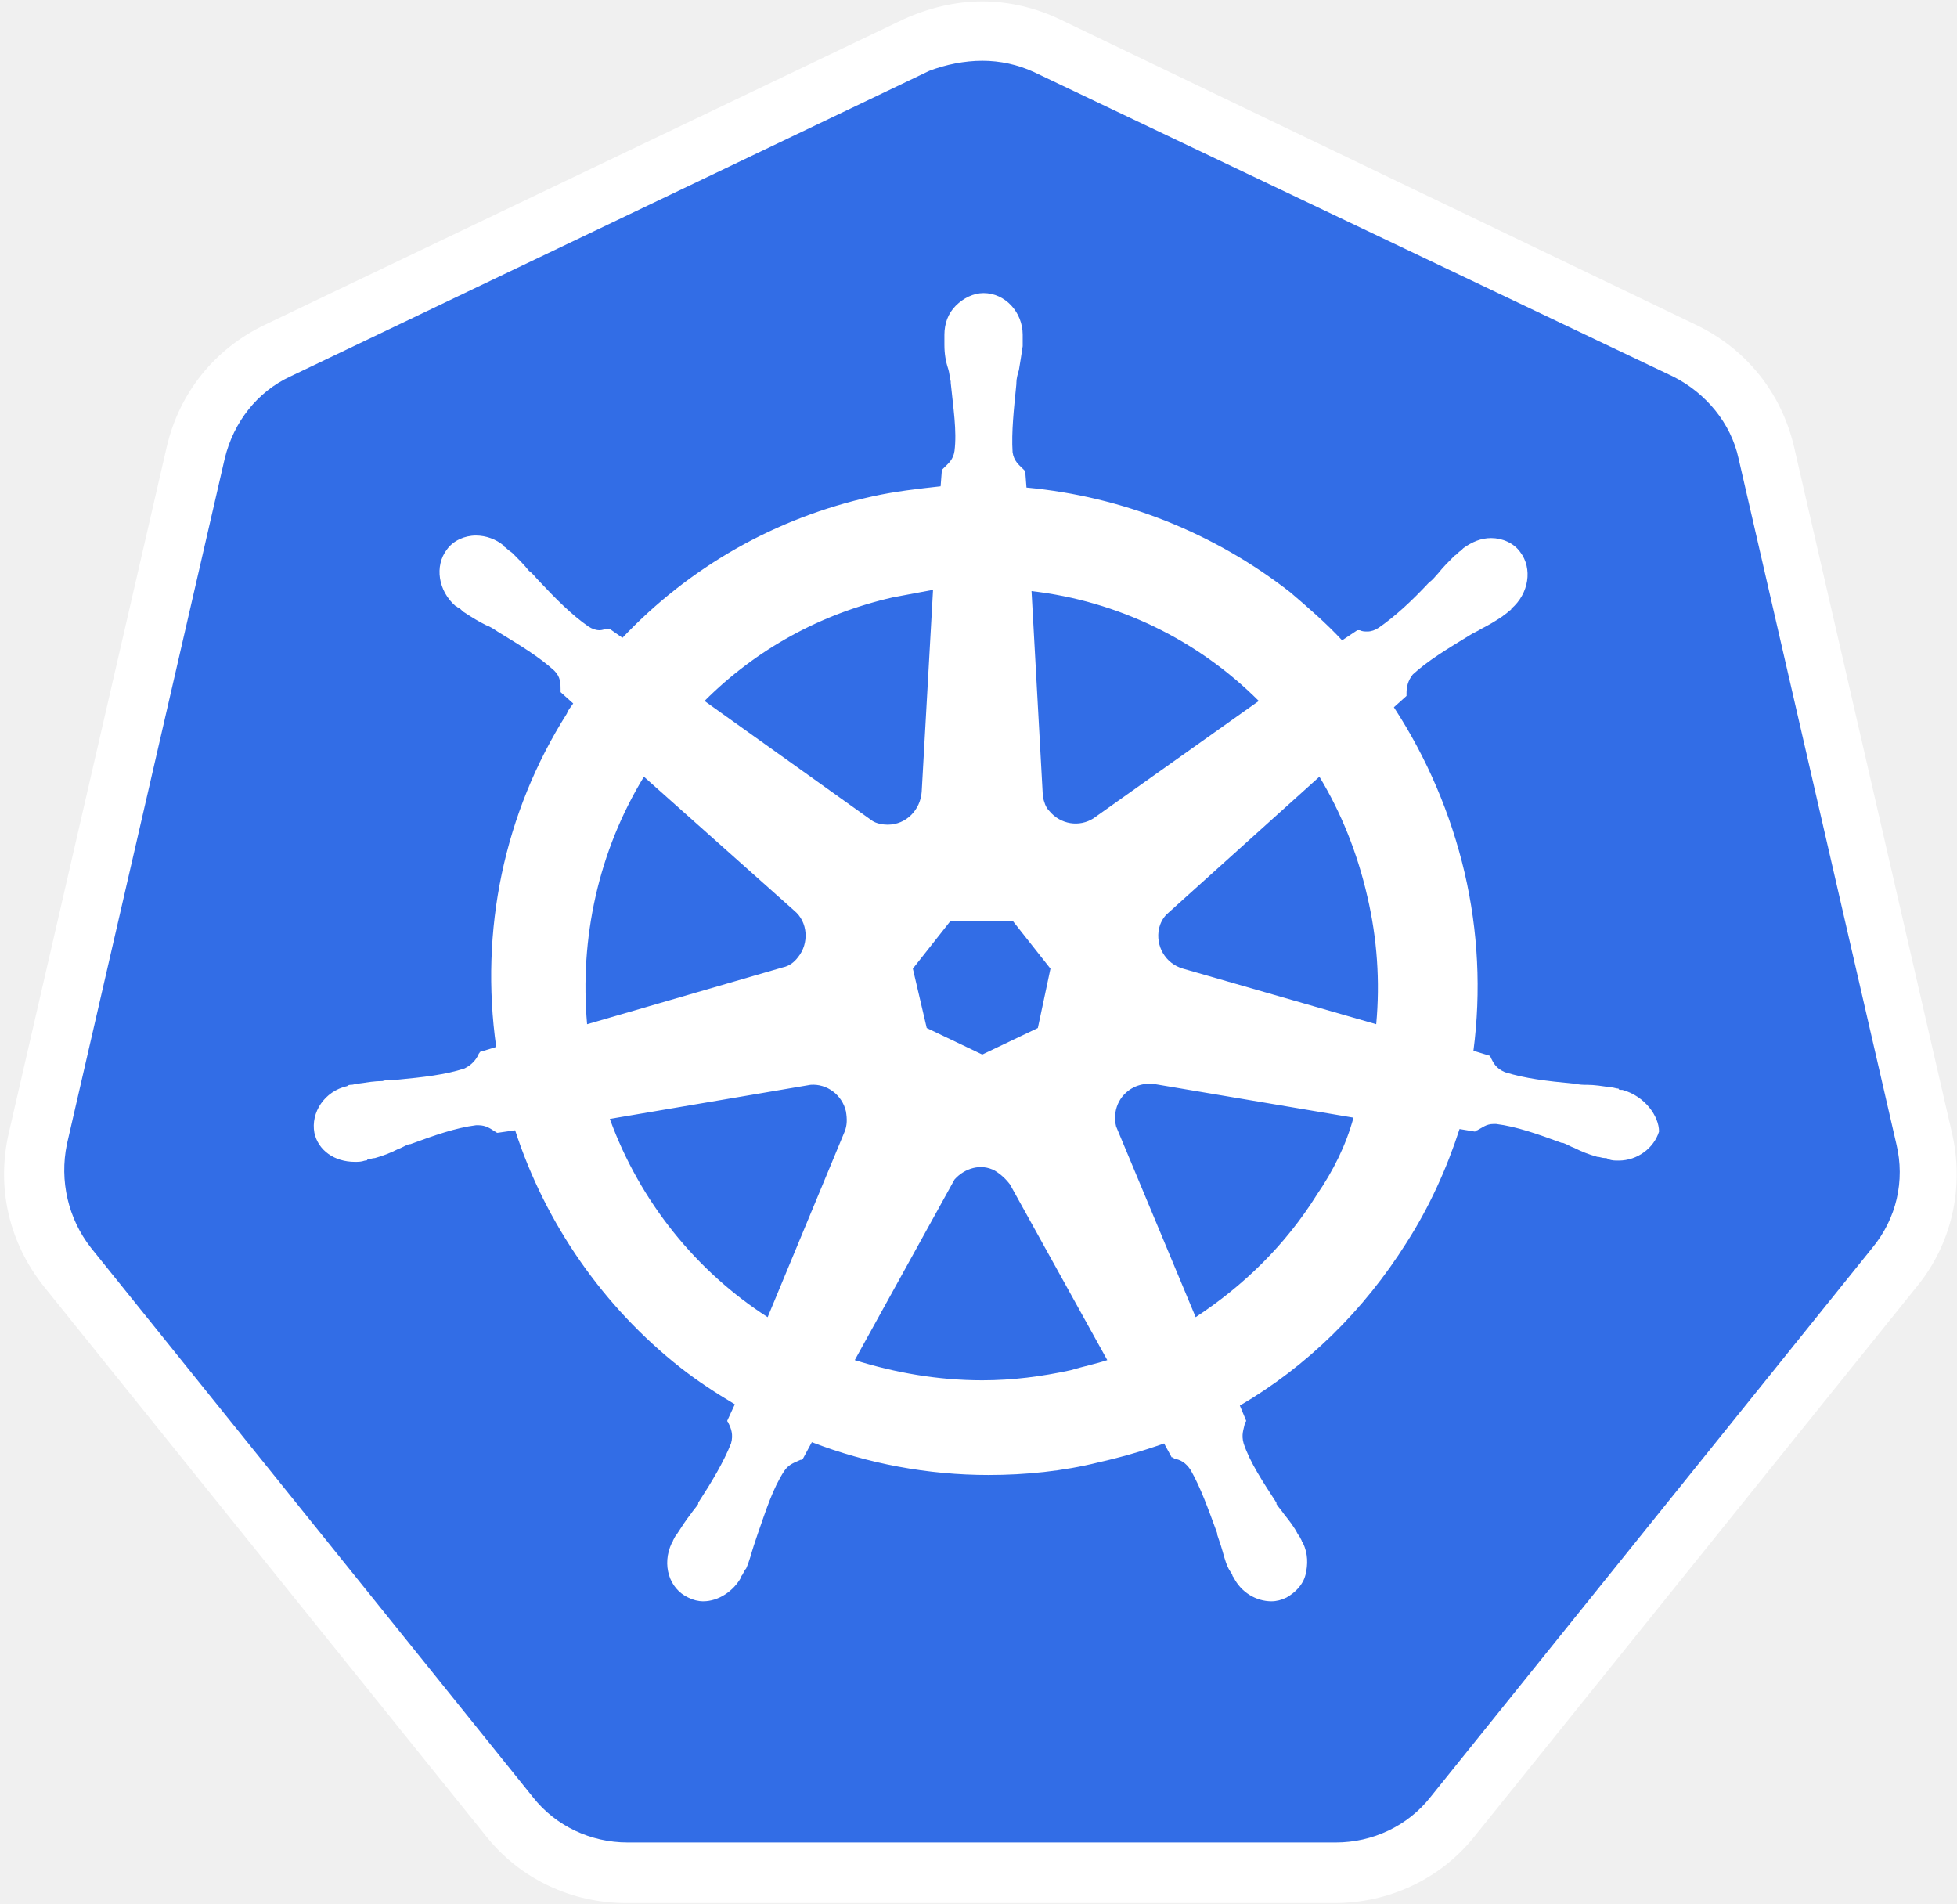
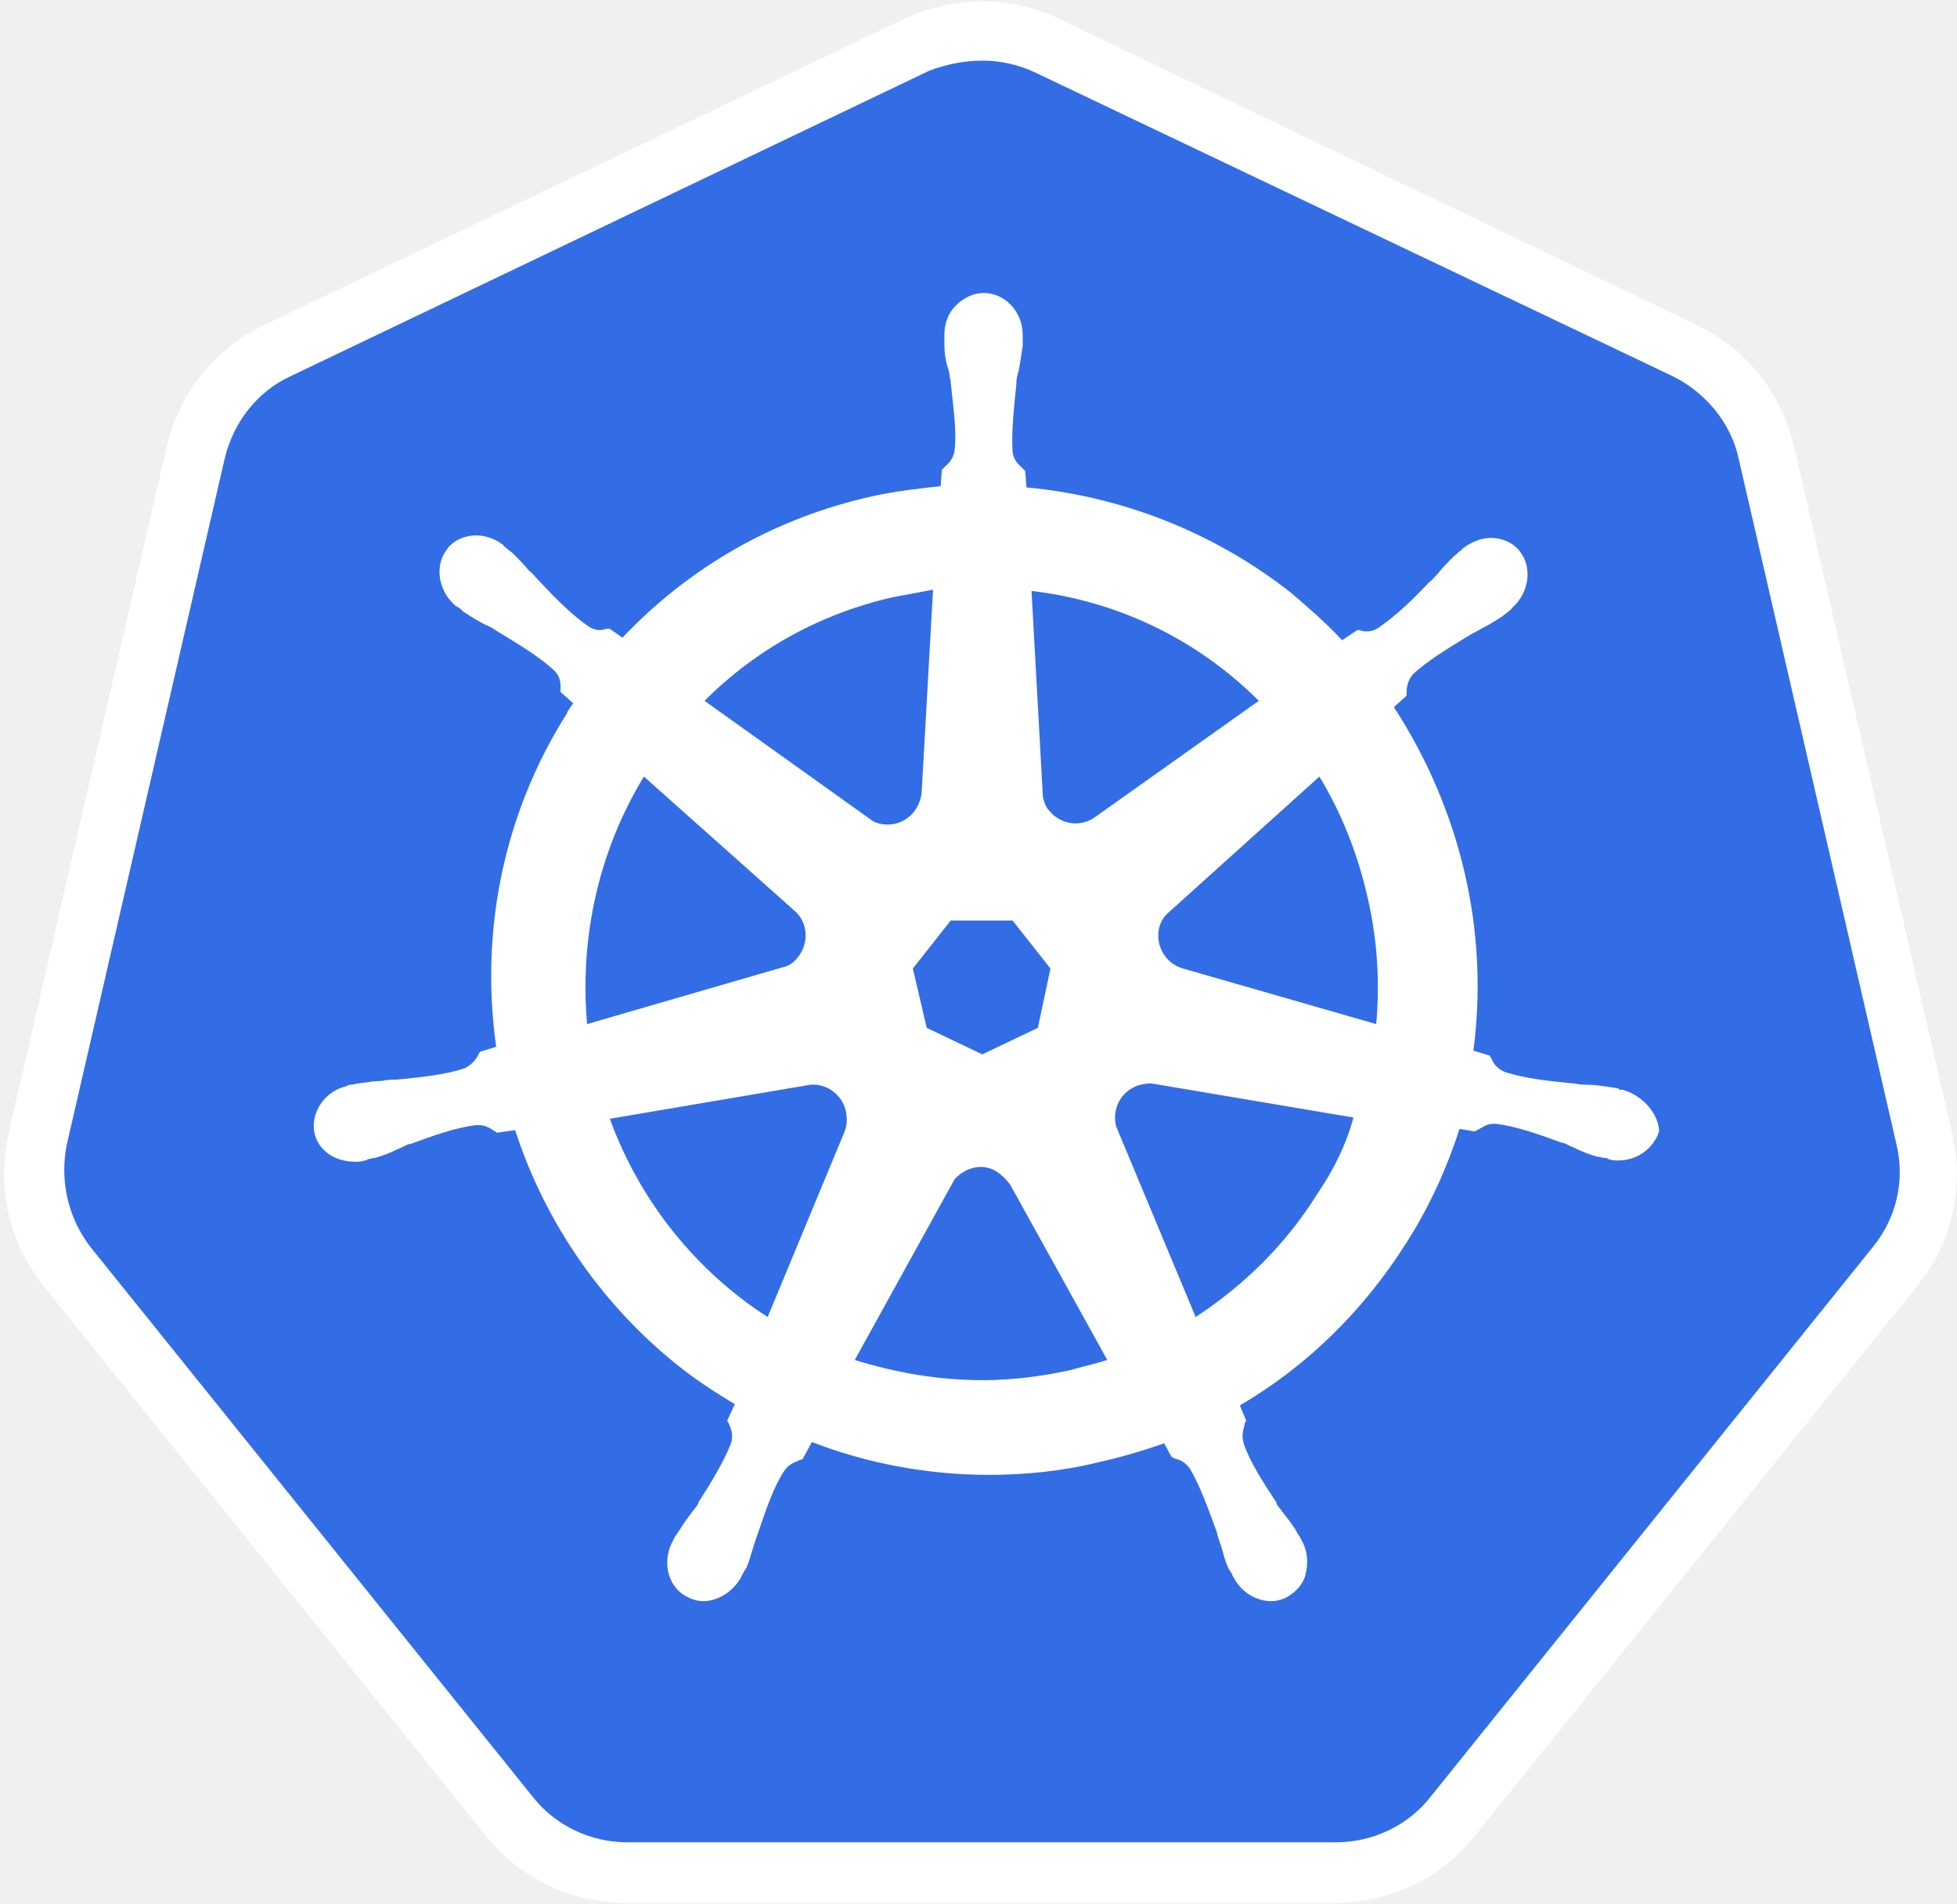
- <svg xmlns="http://www.w3.org/2000/svg" width="2500" height="2432" viewBox="0 0 256 249" preserveAspectRatio="xMidYMid">
-   <path d="M82.085 244.934c-5.946 0-11.561-2.642-15.36-7.432L8.92 165.657c-3.799-4.79-5.285-10.9-3.799-16.847l20.645-89.682c1.321-5.946 5.285-10.736 10.736-13.378l83.571-39.97c2.643-1.32 5.616-1.981 8.589-1.981 2.973 0 5.945.66 8.588 1.982l83.572 39.804c5.45 2.642 9.414 7.432 10.735 13.378l20.645 89.682c1.322 5.946 0 12.057-3.798 16.847l-57.807 71.845c-3.799 4.624-9.414 7.432-15.36 7.432l-93.15.165z" fill="#326DE6" />
-   <path d="M128.495 7.928c2.313 0 4.625.495 6.772 1.486l83.572 39.804c4.294 2.147 7.597 6.111 8.588 10.736l20.645 89.682c1.156 4.79 0 9.745-3.138 13.543l-57.806 71.846c-2.973 3.798-7.598 5.945-12.387 5.945H82.085c-4.79 0-9.414-2.147-12.387-5.945l-57.806-71.846c-2.973-3.798-4.13-8.753-3.138-13.543l20.645-89.682c1.156-4.79 4.294-8.754 8.588-10.736L121.56 9.25c2.147-.826 4.624-1.321 6.936-1.321zm0-7.763c-3.468 0-6.936.826-10.24 2.312l-83.571 39.97c-6.607 3.138-11.231 8.918-12.883 16.02L1.156 148.15c-1.651 7.102 0 14.369 4.625 20.15l57.806 71.845c4.46 5.615 11.231 8.753 18.333 8.753h92.655c7.102 0 13.874-3.138 18.333-8.753l57.807-71.846c4.624-5.615 6.276-13.047 4.624-20.15l-20.645-89.682c-1.651-7.102-6.276-12.882-12.882-16.02L138.57 2.476C135.432.991 131.964.165 128.495.165z" fill="#FFF" />
-   <path d="M212.232 142.534c-.165 0-.165 0 0 0h-.165c-.165 0-.33 0-.33-.165-.33 0-.66-.165-.991-.165-1.156-.165-2.147-.33-3.138-.33-.496 0-.991 0-1.652-.166h-.165c-3.468-.33-6.276-.66-8.919-1.486-1.156-.496-1.486-1.156-1.817-1.817 0-.165-.165-.165-.165-.33l-2.147-.66a65.33 65.33 0 0 0-1.156-23.289 68.054 68.054 0 0 0-9.249-21.636l1.652-1.486v-.33c0-.826.165-1.652.825-2.478 1.982-1.817 4.46-3.303 7.433-5.12.495-.33.99-.495 1.486-.826.991-.495 1.817-.99 2.808-1.651.165-.165.495-.33.826-.66.165-.166.33-.166.33-.331 2.312-1.982 2.808-5.285 1.156-7.433-.826-1.156-2.312-1.816-3.799-1.816-1.32 0-2.477.495-3.633 1.321l-.33.33c-.33.165-.496.496-.826.661-.826.826-1.487 1.486-2.147 2.312-.33.33-.66.826-1.156 1.156-2.313 2.478-4.46 4.46-6.607 5.946-.495.33-.99.496-1.486.496-.33 0-.661 0-.991-.166h-.33l-1.983 1.322c-2.147-2.312-4.459-4.294-6.771-6.276a65.958 65.958 0 0 0-34.519-13.709l-.165-2.147-.33-.33c-.496-.496-1.156-.991-1.322-2.147-.165-2.643.166-5.616.496-8.919v-.165c0-.496.165-1.156.33-1.652.165-.99.33-1.982.496-3.138v-1.486c0-2.973-2.313-5.45-5.12-5.45-1.322 0-2.643.66-3.634 1.651-.99.991-1.486 2.312-1.486 3.799v1.321c0 1.156.165 2.147.495 3.138.165.496.165.991.33 1.652v.165c.33 3.303.826 6.276.496 8.919-.165 1.156-.826 1.651-1.321 2.147l-.33.33-.166 2.147c-2.973.33-5.946.66-8.919 1.321-12.717 2.808-23.948 9.25-32.701 18.498l-1.652-1.156h-.33c-.33 0-.661.165-.991.165-.496 0-.991-.165-1.487-.495-2.147-1.486-4.294-3.634-6.606-6.111-.33-.33-.66-.826-1.156-1.156-.661-.826-1.322-1.487-2.148-2.312-.165-.166-.495-.33-.825-.661-.165-.165-.33-.165-.33-.33a5.772 5.772 0 0 0-3.634-1.322c-1.487 0-2.973.661-3.799 1.817-1.652 2.147-1.156 5.45 1.156 7.432.165 0 .165.166.33.166.33.165.496.495.826.66.991.66 1.817 1.156 2.808 1.652.496.165.991.495 1.487.826 2.972 1.816 5.45 3.303 7.432 5.12.826.825.826 1.651.826 2.477v.33l1.651 1.487c-.33.495-.66.826-.826 1.321-8.258 13.048-11.396 28.408-9.249 43.603l-2.147.66c0 .166-.165.166-.165.33-.33.661-.826 1.322-1.817 1.817-2.477.826-5.45 1.157-8.918 1.487h-.166c-.495 0-1.156 0-1.651.165-.991 0-1.982.165-3.138.33-.33 0-.66.166-.991.166-.165 0-.33 0-.496.165-2.973.66-4.79 3.468-4.294 6.11.496 2.313 2.643 3.8 5.285 3.8.496 0 .826 0 1.322-.166.165 0 .33 0 .33-.165.33 0 .66-.165.99-.165 1.157-.33 1.983-.66 2.974-1.156.495-.165.99-.496 1.486-.66h.165c3.138-1.157 5.946-2.148 8.589-2.478h.33c.991 0 1.652.495 2.147.826.165 0 .165.165.33.165l2.313-.33c3.964 12.221 11.561 23.122 21.636 31.05 2.312 1.816 4.624 3.303 7.102 4.79l-.991 2.146c0 .166.165.166.165.33.33.661.66 1.487.33 2.643-.99 2.478-2.477 4.955-4.294 7.763v.165c-.33.496-.66.826-.99 1.321-.661.826-1.157 1.652-1.818 2.643-.165.165-.33.495-.495.826 0 .165-.165.33-.165.33-1.321 2.808-.33 5.946 2.147 7.102.66.33 1.321.496 1.982.496 1.982 0 3.964-1.322 4.955-3.139 0-.165.165-.33.165-.33.165-.33.33-.66.495-.826.496-1.156.661-1.982.991-2.973l.496-1.486c1.156-3.303 1.982-5.946 3.468-8.258.66-.991 1.487-1.156 2.147-1.487.165 0 .165 0 .33-.165l1.157-2.147c7.267 2.808 15.195 4.294 23.122 4.294 4.79 0 9.745-.495 14.37-1.651a73.402 73.402 0 0 0 8.588-2.478l.99 1.817c.166 0 .166 0 .331.165.826.165 1.486.496 2.147 1.487 1.321 2.312 2.312 5.12 3.468 8.258v.165l.496 1.486c.33.991.495 1.982.99 2.973.166.33.331.496.496.826 0 .165.166.33.166.33.99 1.982 2.972 3.139 4.954 3.139.661 0 1.322-.166 1.982-.496 1.156-.66 2.147-1.652 2.478-2.973.33-1.321.33-2.808-.33-4.129 0-.165-.166-.165-.166-.33-.165-.33-.33-.66-.495-.826-.496-.991-1.156-1.817-1.817-2.643-.33-.495-.66-.825-.99-1.32v-.166c-1.818-2.808-3.47-5.285-4.295-7.763-.33-1.156 0-1.816.165-2.642 0-.165.165-.165.165-.33l-.826-1.982c8.754-5.12 16.186-12.388 21.802-21.306 2.973-4.625 5.285-9.745 6.936-14.865l1.982.33c.166 0 .166-.165.33-.165.661-.33 1.157-.825 2.148-.825h.33c2.643.33 5.45 1.32 8.589 2.477h.165c.495.165.99.495 1.486.66.991.496 1.817.826 2.973 1.157.33 0 .66.165.991.165.165 0 .33 0 .495.165.496.165.826.165 1.322.165 2.477 0 4.624-1.651 5.285-3.798 0-1.982-1.817-4.625-4.79-5.45zm-76.47-8.093l-7.267 3.469-7.267-3.469-1.816-7.762 4.954-6.276h8.093l4.955 6.276-1.651 7.762zm43.108-17.176a52.078 52.078 0 0 1 1.156 16.68l-25.27-7.266c-2.312-.66-3.633-2.973-3.138-5.285.165-.661.496-1.322.991-1.817l19.985-18.003c2.807 4.625 4.954 9.91 6.276 15.69zm-14.204-25.6l-21.636 15.36c-1.817 1.156-4.295.825-5.781-.991-.495-.496-.66-1.157-.826-1.817l-1.486-26.922a50.13 50.13 0 0 1 29.729 14.37zM116.769 78.12c1.817-.33 3.468-.66 5.285-.99l-1.486 26.425c-.165 2.312-1.982 4.294-4.46 4.294-.66 0-1.486-.165-1.982-.495L92.16 91.665c6.772-6.772 15.195-11.397 24.609-13.544zm-32.537 23.453l19.654 17.507c1.817 1.487 1.982 4.294.496 6.111-.496.66-1.156 1.156-1.982 1.322l-25.6 7.432c-.991-11.231 1.486-22.627 7.432-32.372zm-4.46 44.759l26.262-4.46c2.147-.165 4.129 1.322 4.624 3.469.165.99.165 1.817-.165 2.643l-10.075 24.278c-9.249-5.946-16.681-15.03-20.645-25.93zm60.285 32.867c-3.799.826-7.598 1.321-11.562 1.321-5.78 0-11.396-.99-16.68-2.642l13.047-23.618c1.321-1.487 3.468-2.147 5.285-1.156a7.04 7.04 0 0 1 1.982 1.816l12.717 22.958c-1.486.495-3.138.826-4.79 1.321zm32.206-22.957c-4.129 6.606-9.58 11.891-15.855 16.02l-10.405-24.94c-.496-1.981.33-4.128 2.312-5.12.66-.33 1.486-.495 2.312-.495l26.426 4.46c-.991 3.633-2.643 6.937-4.79 10.075z" fill="#FFF" />
+ <svg xmlns="http://www.w3.org/2000/svg" width="256px" height="249px" viewBox="0 0 256 249" version="1.1" preserveAspectRatio="xMidYMid">
+   <g>
+     <path d="M82.085,244.934 C76.139,244.934 70.524,242.292 66.725,237.502 L8.919,165.657 C5.12,160.867 3.634,154.756 5.12,148.81 L25.765,59.128 C27.086,53.182 31.05,48.392 36.501,45.75 L120.072,5.781 C122.715,4.459 125.688,3.799 128.661,3.799 C131.634,3.799 134.606,4.459 137.249,5.781 L220.821,45.585 C226.271,48.227 230.235,53.017 231.556,58.963 L252.201,148.645 C253.523,154.591 252.201,160.702 248.403,165.492 L190.596,237.337 C186.797,241.961 181.182,244.769 175.236,244.769 L82.085,244.934 L82.085,244.934 Z" fill="#326DE6" />
+     <path d="M128.495,7.928 C130.808,7.928 133.12,8.423 135.267,9.414 L218.839,49.218 C223.133,51.365 226.436,55.329 227.427,59.954 L248.072,149.636 C249.228,154.426 248.072,159.381 244.934,163.179 L187.128,235.025 C184.155,238.823 179.53,240.97 174.741,240.97 L82.085,240.97 C77.295,240.97 72.671,238.823 69.698,235.025 L11.892,163.179 C8.919,159.381 7.763,154.426 8.754,149.636 L29.399,59.954 C30.555,55.164 33.693,51.2 37.987,49.218 L121.559,9.249 C123.706,8.423 126.183,7.928 128.495,7.928 L128.495,7.928 Z M128.495,0.165 L128.495,0.165 C125.027,0.165 121.559,0.991 118.255,2.477 L34.684,42.446 C28.077,45.585 23.453,51.365 21.801,58.467 L1.156,148.15 C-0.495,155.252 1.156,162.519 5.781,168.299 L63.587,240.145 C68.046,245.76 74.818,248.898 81.92,248.898 L174.575,248.898 C181.677,248.898 188.449,245.76 192.908,240.145 L250.715,168.299 C255.339,162.684 256.991,155.252 255.339,148.15 L234.694,58.467 C233.043,51.365 228.418,45.585 221.812,42.446 L138.57,2.477 C135.432,0.991 131.964,0.165 128.495,0.165 L128.495,0.165 L128.495,0.165 Z" fill="#FFFFFF" />
+     <path d="M212.232,142.534 L212.232,142.534 L212.232,142.534 C212.067,142.534 212.067,142.534 212.232,142.534 L212.067,142.534 C211.902,142.534 211.737,142.534 211.737,142.369 C211.406,142.369 211.076,142.204 210.746,142.204 C209.59,142.039 208.599,141.874 207.608,141.874 C207.112,141.874 206.617,141.874 205.956,141.708 L205.791,141.708 C202.323,141.378 199.515,141.048 196.872,140.222 C195.716,139.726 195.386,139.066 195.055,138.405 C195.055,138.24 194.89,138.24 194.89,138.075 L194.89,138.075 L192.743,137.414 C193.734,129.817 193.404,121.889 191.587,114.126 C189.77,106.364 186.632,99.097 182.338,92.49 L183.99,91.004 L183.99,90.674 C183.99,89.848 184.155,89.022 184.815,88.196 C186.797,86.379 189.275,84.893 192.248,83.076 L192.248,83.076 C192.743,82.746 193.239,82.581 193.734,82.25 C194.725,81.755 195.551,81.259 196.542,80.599 C196.707,80.434 197.037,80.268 197.368,79.938 C197.533,79.773 197.698,79.773 197.698,79.608 L197.698,79.608 C200.01,77.626 200.506,74.323 198.854,72.175 C198.028,71.019 196.542,70.359 195.055,70.359 C193.734,70.359 192.578,70.854 191.422,71.68 L191.422,71.68 L191.422,71.68 C191.257,71.845 191.257,71.845 191.092,72.01 C190.761,72.175 190.596,72.506 190.266,72.671 C189.44,73.497 188.779,74.157 188.119,74.983 C187.788,75.314 187.458,75.809 186.963,76.139 L186.963,76.139 C184.65,78.617 182.503,80.599 180.356,82.085 C179.861,82.415 179.365,82.581 178.87,82.581 C178.539,82.581 178.209,82.581 177.879,82.415 L177.548,82.415 L177.548,82.415 L175.566,83.737 C173.419,81.425 171.107,79.443 168.795,77.461 C158.885,69.698 146.828,64.908 134.276,63.752 L134.111,61.605 C133.946,61.44 133.946,61.44 133.781,61.275 C133.285,60.779 132.625,60.284 132.459,59.128 C132.294,56.485 132.625,53.512 132.955,50.209 L132.955,50.044 C132.955,49.548 133.12,48.888 133.285,48.392 C133.45,47.401 133.615,46.41 133.781,45.254 L133.781,44.263 L133.781,43.768 L133.781,43.768 L133.781,43.768 C133.781,40.795 131.468,38.317 128.661,38.317 C127.339,38.317 126.018,38.978 125.027,39.969 C124.036,40.96 123.541,42.281 123.541,43.768 L123.541,43.768 L123.541,43.768 L123.541,44.098 L123.541,45.089 C123.541,46.245 123.706,47.236 124.036,48.227 C124.201,48.723 124.201,49.218 124.366,49.879 L124.366,50.044 C124.697,53.347 125.192,56.32 124.862,58.963 C124.697,60.119 124.036,60.614 123.541,61.11 C123.375,61.275 123.375,61.275 123.21,61.44 L123.21,61.44 L123.045,63.587 C120.072,63.917 117.099,64.248 114.126,64.908 C101.409,67.716 90.178,74.157 81.425,83.406 L79.773,82.25 L79.443,82.25 C79.112,82.25 78.782,82.415 78.452,82.415 C77.956,82.415 77.461,82.25 76.965,81.92 C74.818,80.434 72.671,78.286 70.359,75.809 L70.359,75.809 C70.028,75.479 69.698,74.983 69.203,74.653 C68.542,73.827 67.881,73.166 67.055,72.341 C66.89,72.175 66.56,72.01 66.23,71.68 C66.065,71.515 65.899,71.515 65.899,71.35 L65.899,71.35 C64.908,70.524 63.587,70.028 62.266,70.028 C60.779,70.028 59.293,70.689 58.467,71.845 C56.815,73.992 57.311,77.295 59.623,79.277 L59.623,79.277 L59.623,79.277 C59.788,79.277 59.788,79.443 59.954,79.443 C60.284,79.608 60.449,79.938 60.779,80.103 C61.77,80.764 62.596,81.259 63.587,81.755 C64.083,81.92 64.578,82.25 65.074,82.581 L65.074,82.581 C68.046,84.397 70.524,85.884 72.506,87.701 C73.332,88.526 73.332,89.352 73.332,90.178 L73.332,90.508 L73.332,90.508 L74.983,91.995 C74.653,92.49 74.323,92.821 74.157,93.316 C65.899,106.364 62.761,121.724 64.908,136.919 L62.761,137.579 C62.761,137.745 62.596,137.745 62.596,137.91 C62.266,138.57 61.77,139.231 60.779,139.726 C58.302,140.552 55.329,140.883 51.861,141.213 L51.695,141.213 C51.2,141.213 50.539,141.213 50.044,141.378 C49.053,141.378 48.062,141.543 46.906,141.708 C46.575,141.708 46.245,141.874 45.915,141.874 C45.75,141.874 45.585,141.874 45.419,142.039 L45.419,142.039 L45.419,142.039 C42.446,142.699 40.63,145.507 41.125,148.15 C41.621,150.462 43.768,151.948 46.41,151.948 C46.906,151.948 47.236,151.948 47.732,151.783 L47.732,151.783 L47.732,151.783 C47.897,151.783 48.062,151.783 48.062,151.618 C48.392,151.618 48.723,151.453 49.053,151.453 C50.209,151.123 51.035,150.792 52.026,150.297 C52.521,150.132 53.017,149.801 53.512,149.636 L53.677,149.636 C56.815,148.48 59.623,147.489 62.266,147.159 L62.596,147.159 C63.587,147.159 64.248,147.654 64.743,147.985 C64.908,147.985 64.908,148.15 65.074,148.15 L65.074,148.15 L67.386,147.819 C71.35,160.041 78.947,170.942 89.022,178.87 C91.334,180.686 93.646,182.173 96.124,183.659 L95.133,185.806 C95.133,185.972 95.298,185.972 95.298,186.137 C95.628,186.797 95.959,187.623 95.628,188.779 C94.637,191.257 93.151,193.734 91.334,196.542 L91.334,196.707 C91.004,197.203 90.674,197.533 90.343,198.028 C89.683,198.854 89.187,199.68 88.526,200.671 C88.361,200.836 88.196,201.166 88.031,201.497 C88.031,201.662 87.866,201.827 87.866,201.827 L87.866,201.827 L87.866,201.827 C86.545,204.635 87.535,207.773 90.013,208.929 C90.674,209.259 91.334,209.425 91.995,209.425 C93.977,209.425 95.959,208.103 96.95,206.286 L96.95,206.286 L96.95,206.286 C96.95,206.121 97.115,205.956 97.115,205.956 C97.28,205.626 97.445,205.295 97.61,205.13 C98.106,203.974 98.271,203.148 98.601,202.157 C98.766,201.662 98.932,201.166 99.097,200.671 L99.097,200.671 C100.253,197.368 101.079,194.725 102.565,192.413 C103.226,191.422 104.052,191.257 104.712,190.926 C104.877,190.926 104.877,190.926 105.043,190.761 L105.043,190.761 L106.199,188.614 C113.466,191.422 121.394,192.908 129.321,192.908 C134.111,192.908 139.066,192.413 143.69,191.257 C146.663,190.596 149.471,189.77 152.279,188.779 L153.27,190.596 C153.435,190.596 153.435,190.596 153.6,190.761 C154.426,190.926 155.086,191.257 155.747,192.248 C157.068,194.56 158.059,197.368 159.215,200.506 L159.215,200.671 C159.381,201.166 159.546,201.662 159.711,202.157 C160.041,203.148 160.206,204.139 160.702,205.13 C160.867,205.461 161.032,205.626 161.197,205.956 C161.197,206.121 161.363,206.286 161.363,206.286 L161.363,206.286 L161.363,206.286 C162.354,208.268 164.335,209.425 166.317,209.425 C166.978,209.425 167.639,209.259 168.299,208.929 C169.455,208.268 170.446,207.277 170.777,205.956 C171.107,204.635 171.107,203.148 170.446,201.827 L170.446,201.827 L170.446,201.827 C170.446,201.662 170.281,201.662 170.281,201.497 C170.116,201.166 169.951,200.836 169.786,200.671 C169.29,199.68 168.63,198.854 167.969,198.028 C167.639,197.533 167.308,197.203 166.978,196.707 L166.978,196.542 C165.161,193.734 163.51,191.257 162.684,188.779 C162.354,187.623 162.684,186.963 162.849,186.137 C162.849,185.972 163.014,185.972 163.014,185.806 L163.014,185.806 L162.188,183.825 C170.942,178.705 178.374,171.437 183.99,162.519 C186.963,157.894 189.275,152.774 190.926,147.654 L192.908,147.985 C193.074,147.985 193.074,147.819 193.239,147.819 C193.899,147.489 194.395,146.994 195.386,146.994 L195.716,146.994 C198.359,147.324 201.166,148.315 204.305,149.471 L204.47,149.471 C204.965,149.636 205.461,149.966 205.956,150.132 C206.947,150.627 207.773,150.957 208.929,151.288 C209.259,151.288 209.59,151.453 209.92,151.453 C210.085,151.453 210.25,151.453 210.415,151.618 L210.415,151.618 C210.911,151.783 211.241,151.783 211.737,151.783 C214.214,151.783 216.361,150.132 217.022,147.985 C217.022,146.003 215.205,143.36 212.232,142.534 L212.232,142.534 Z M135.763,134.441 L128.495,137.91 L121.228,134.441 L119.412,126.679 L124.366,120.403 L132.459,120.403 L137.414,126.679 L135.763,134.441 L135.763,134.441 Z M178.87,117.265 C180.191,122.88 180.521,128.495 180.026,133.946 L154.756,126.679 C152.444,126.018 151.123,123.706 151.618,121.394 C151.783,120.733 152.114,120.072 152.609,119.577 L172.594,101.574 C175.401,106.199 177.548,111.484 178.87,117.265 L178.87,117.265 Z M164.666,91.665 L143.03,107.025 C141.213,108.181 138.735,107.85 137.249,106.034 C136.754,105.538 136.588,104.877 136.423,104.217 L134.937,77.295 C146.333,78.617 156.738,83.737 164.666,91.665 L164.666,91.665 Z M116.769,78.121 C118.586,77.791 120.237,77.461 122.054,77.13 L120.568,103.556 C120.403,105.868 118.586,107.85 116.108,107.85 C115.448,107.85 114.622,107.685 114.126,107.355 L92.16,91.665 C98.932,84.893 107.355,80.268 116.769,78.121 L116.769,78.121 Z M84.232,101.574 L103.886,119.081 C105.703,120.568 105.868,123.375 104.382,125.192 C103.886,125.853 103.226,126.348 102.4,126.514 L76.8,133.946 C75.809,122.715 78.286,111.319 84.232,101.574 L84.232,101.574 Z M79.773,146.333 L106.034,141.874 C108.181,141.708 110.163,143.195 110.658,145.342 C110.823,146.333 110.823,147.159 110.493,147.985 L110.493,147.985 L100.418,172.263 C91.169,166.317 83.737,157.234 79.773,146.333 L79.773,146.333 Z M140.057,179.2 C136.258,180.026 132.459,180.521 128.495,180.521 C122.715,180.521 117.099,179.53 111.814,177.879 L124.862,154.261 C126.183,152.774 128.33,152.114 130.147,153.105 C130.973,153.6 131.634,154.261 132.129,154.921 L132.129,154.921 L144.846,177.879 C143.36,178.374 141.708,178.705 140.057,179.2 L140.057,179.2 Z M172.263,156.243 C168.134,162.849 162.684,168.134 156.408,172.263 L146.003,147.324 C145.507,145.342 146.333,143.195 148.315,142.204 C148.975,141.874 149.801,141.708 150.627,141.708 L177.053,146.168 C176.062,149.801 174.41,153.105 172.263,156.243 L172.263,156.243 Z" fill="#FFFFFF" />
+   </g>
</svg>
